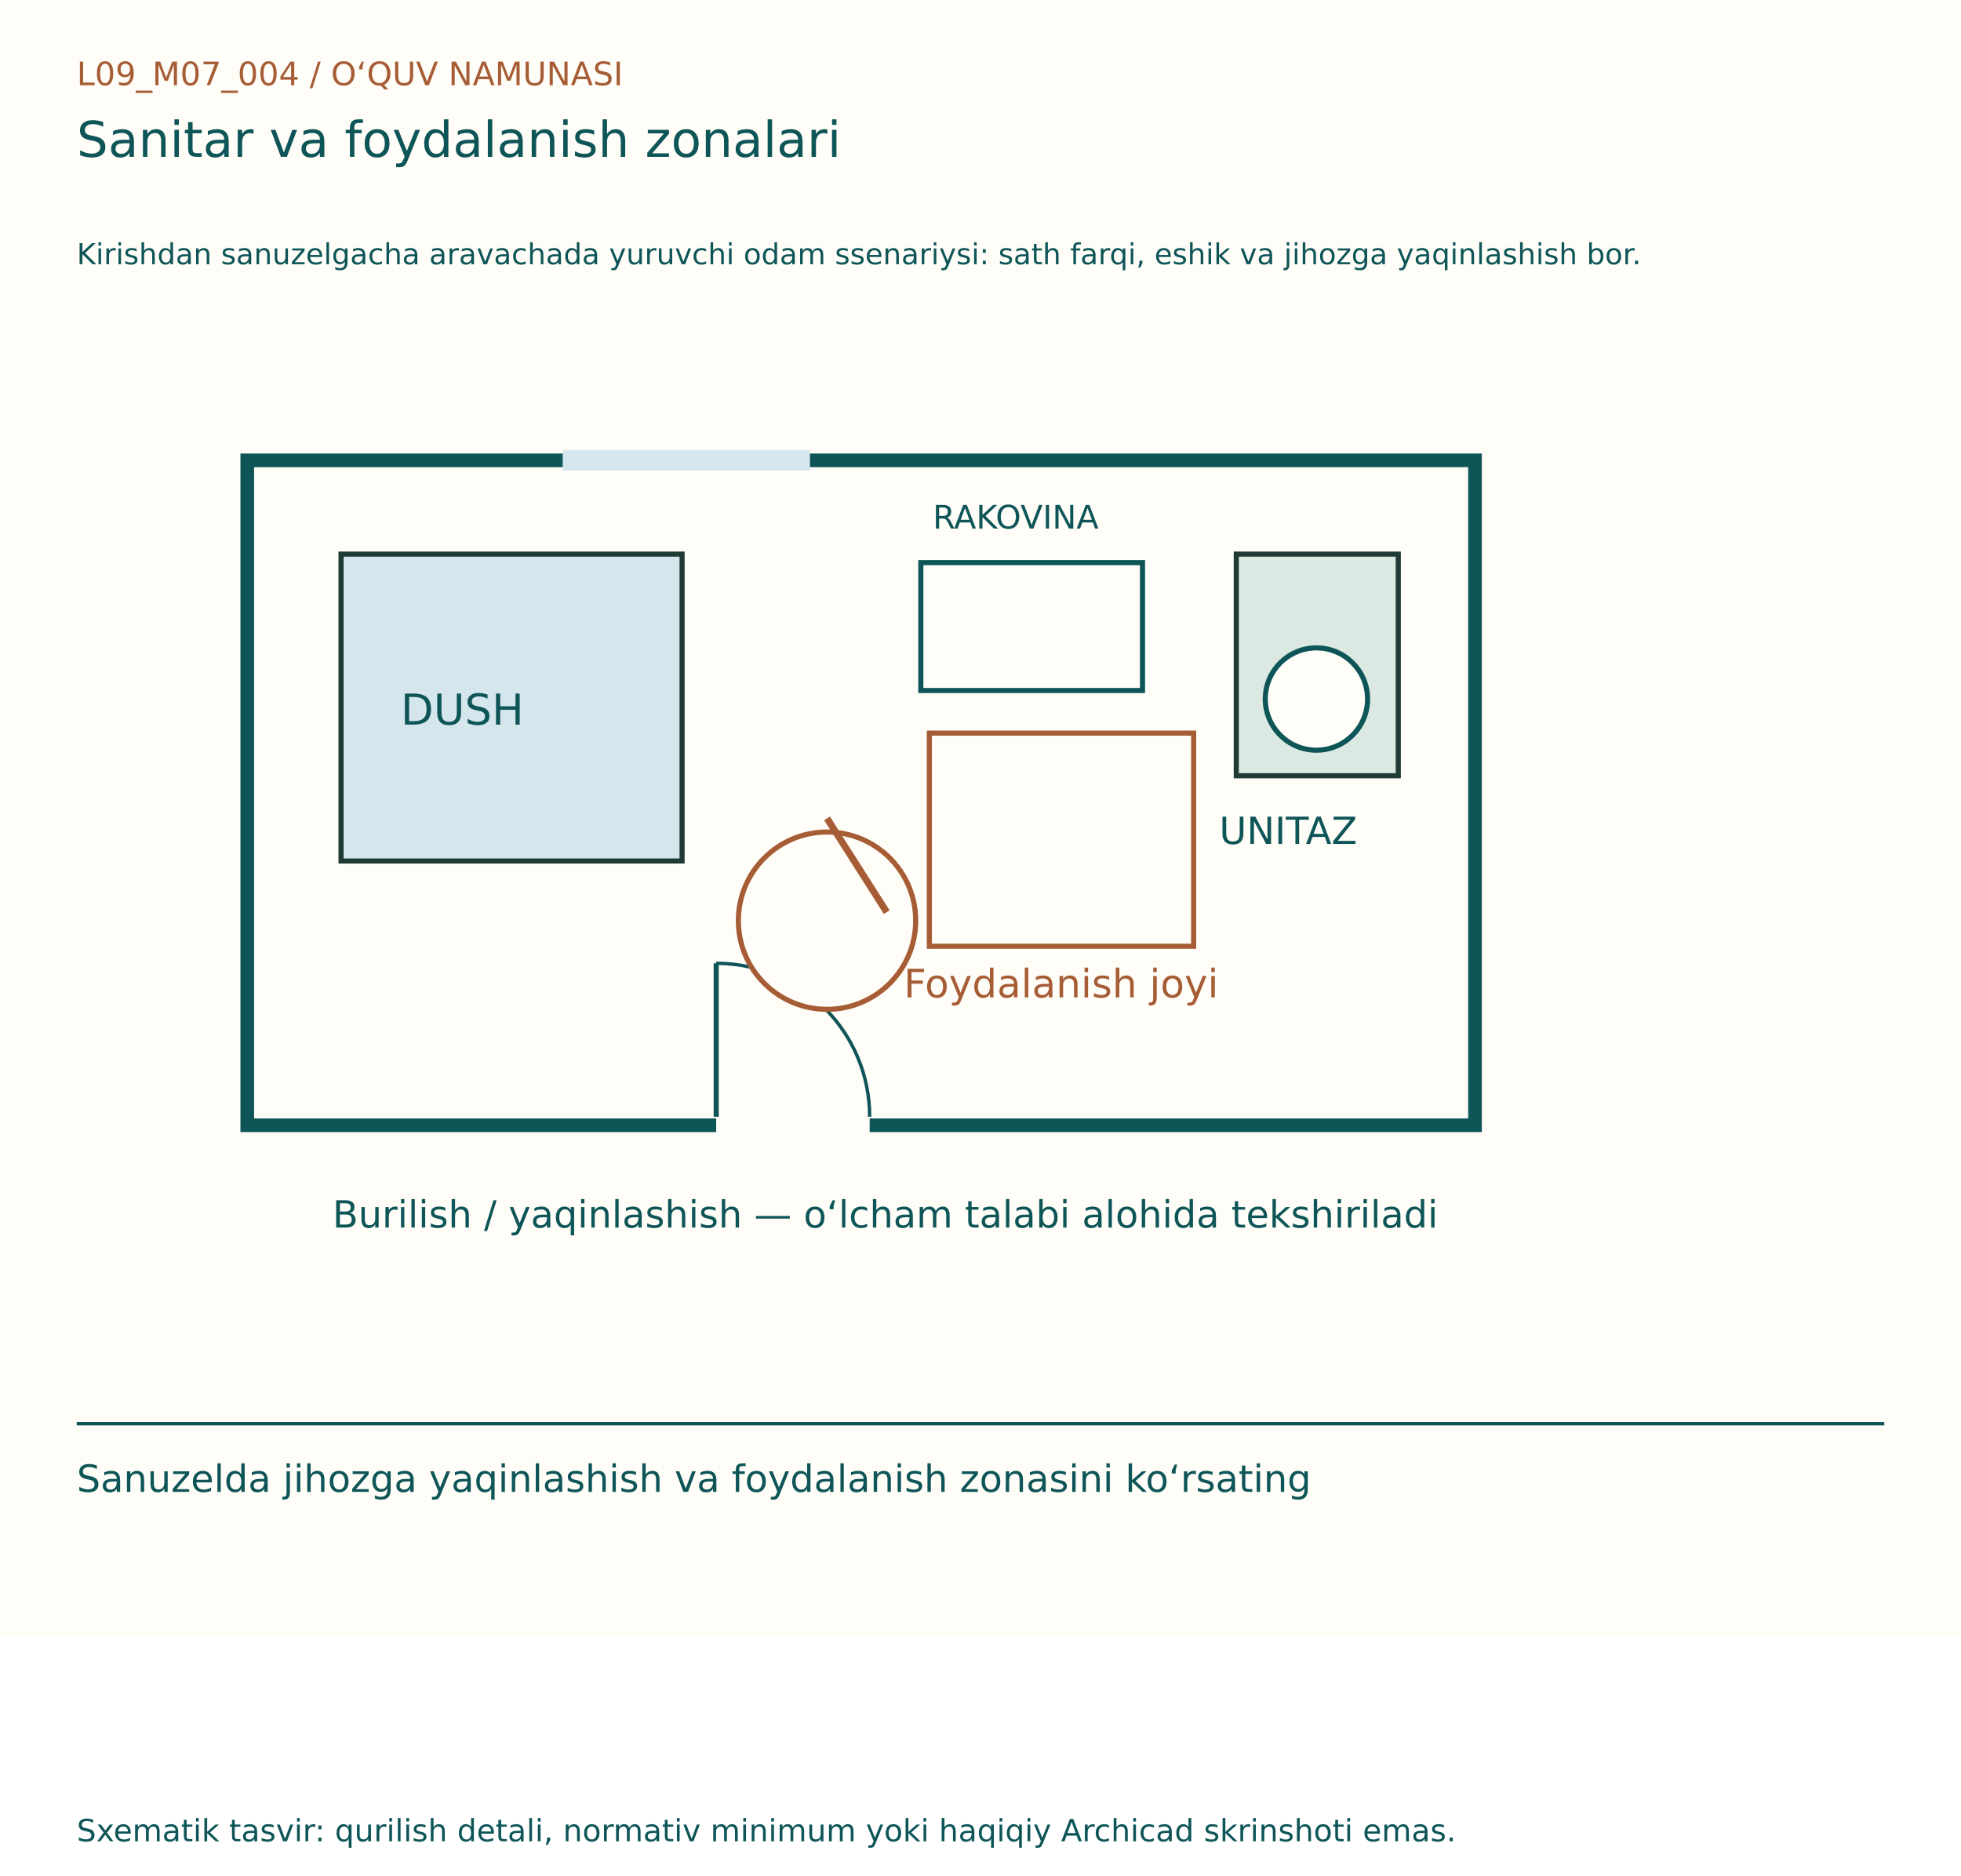
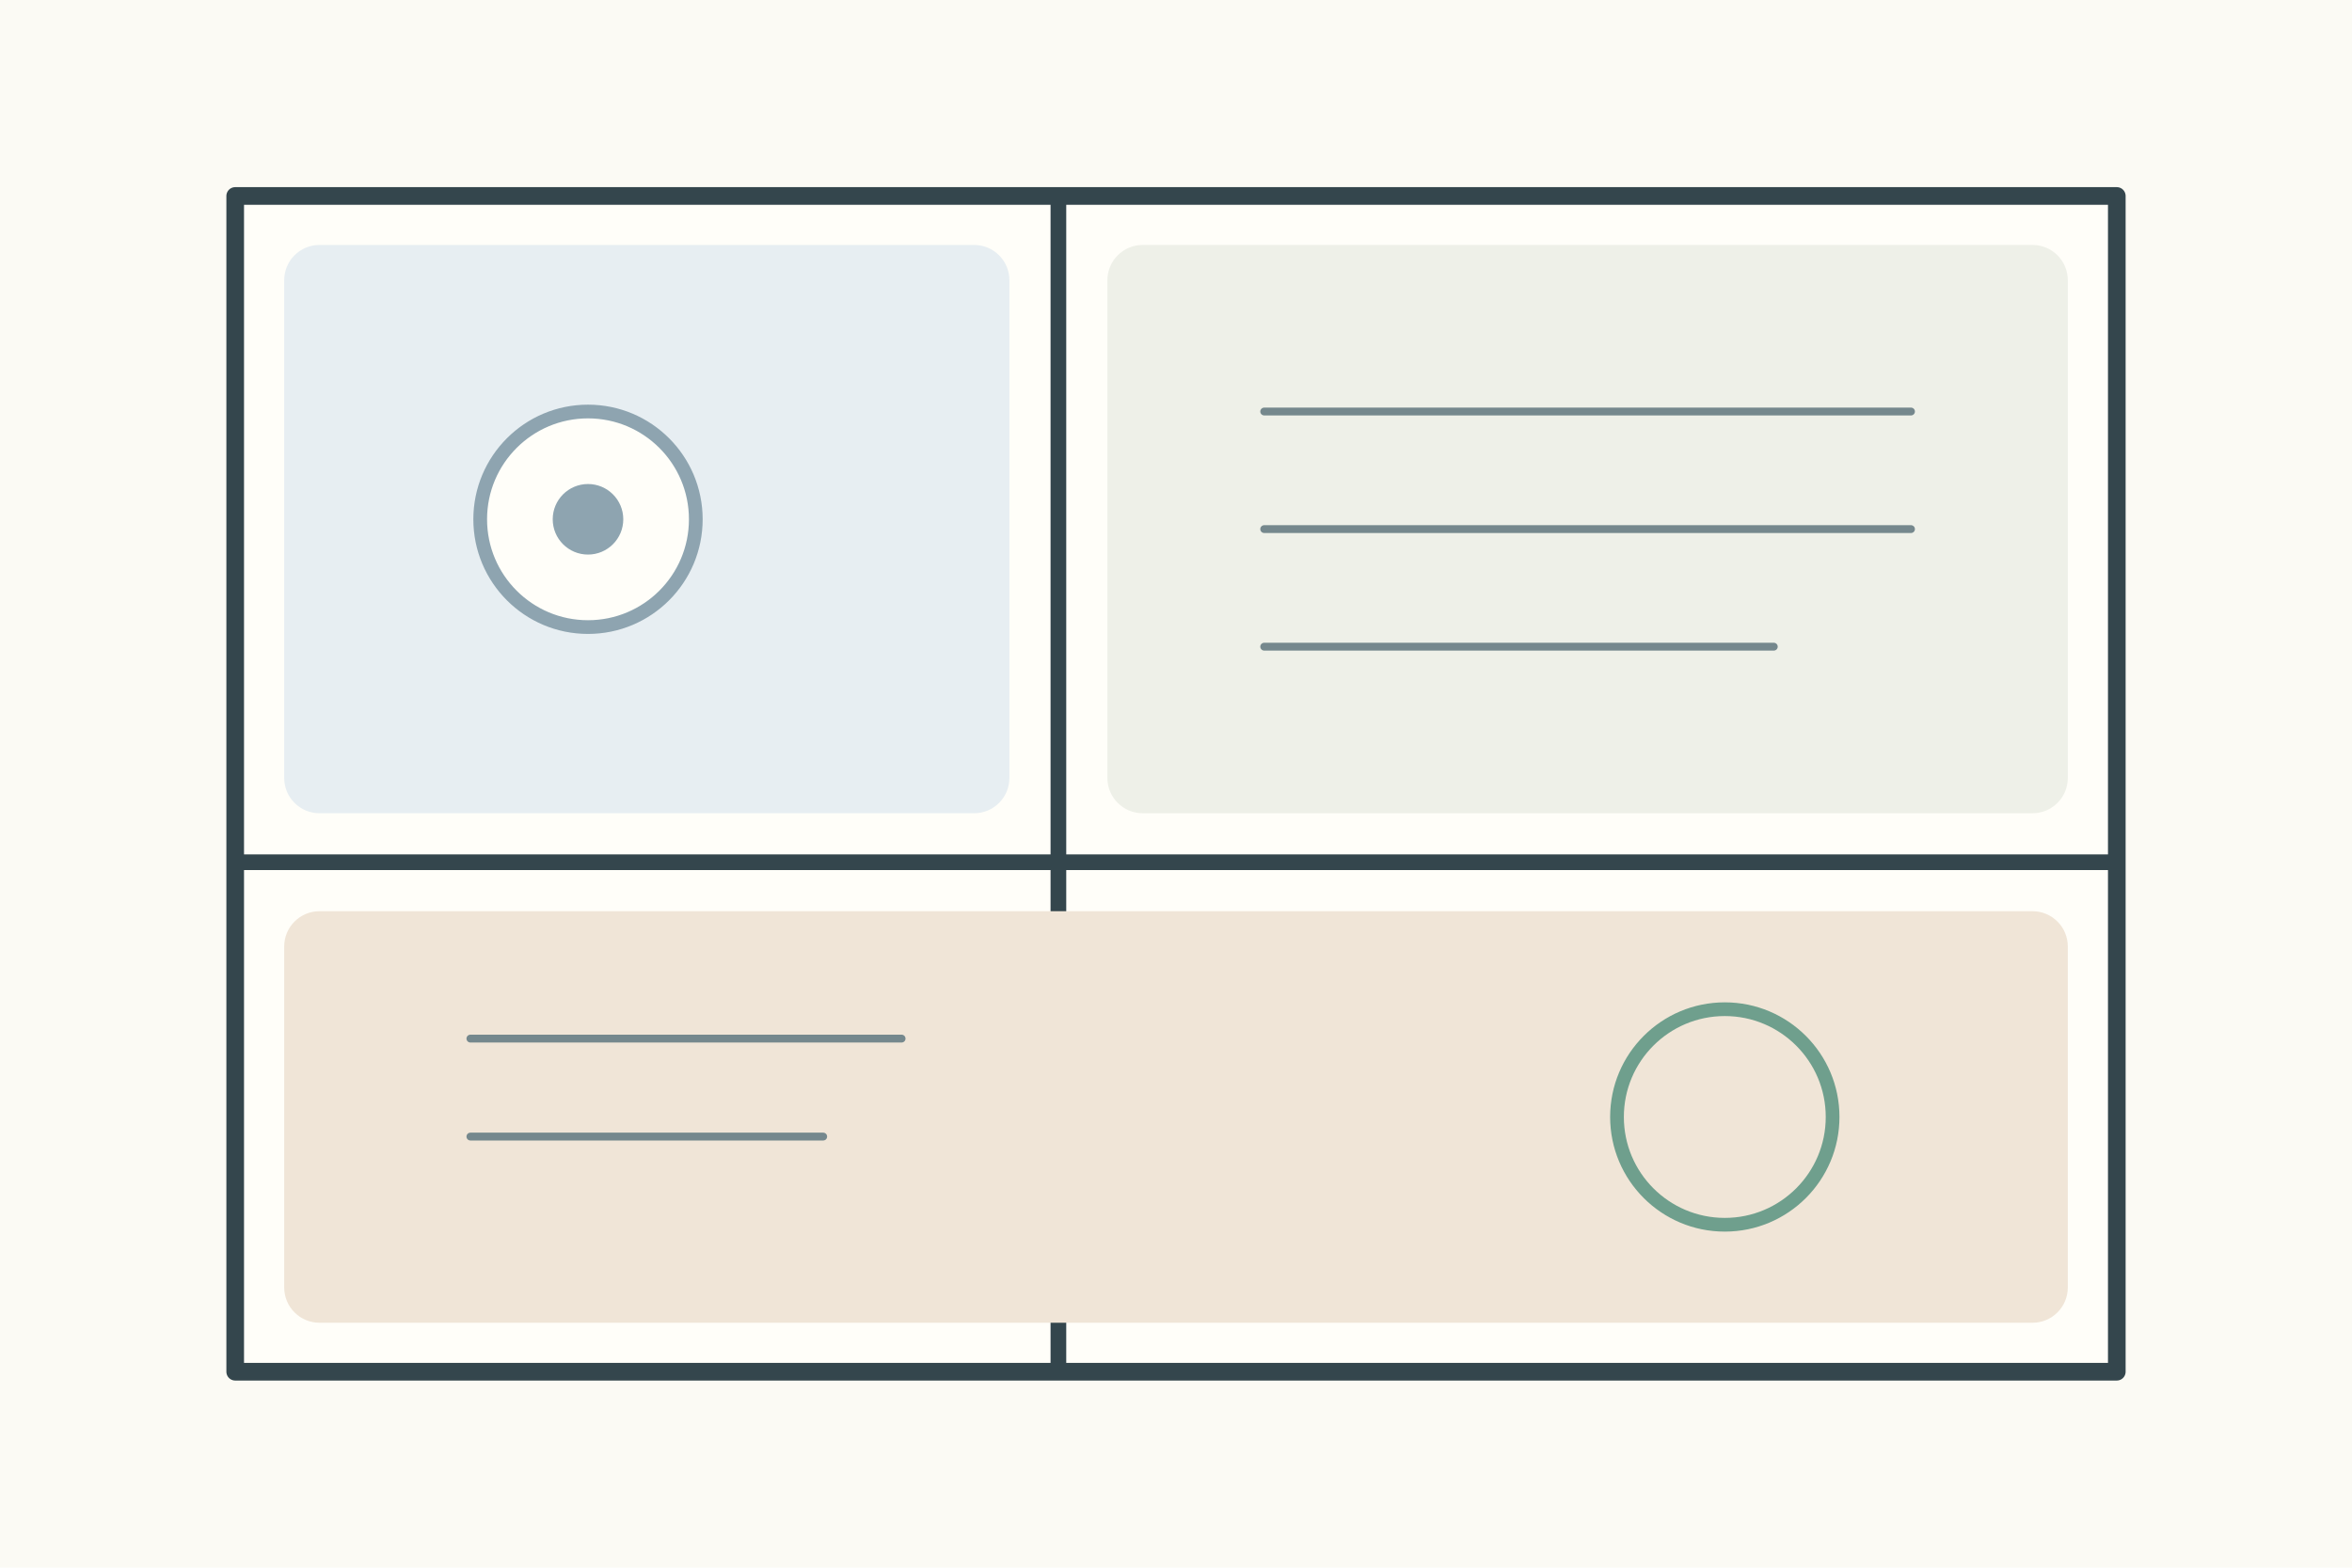
- <svg xmlns="http://www.w3.org/2000/svg" width="1150" height="1100" viewBox="0 0 1150 1100">
-   <rect width="1150" height="960" fill="#FFFDF7" />
-   <g font-family="DejaVu Sans, Segoe UI, sans-serif">
-     <text x="45" y="50" font-size="19" fill="#A65D35">L09_M07_004  /  O‘QUV NAMUNASI</text>
-     <text x="45" y="92" font-size="29" fill="#0E5558">Sanitar va foydalanish zonalari</text>
-     <text x="45" y="155" font-size="17" fill="#0E5558">Kirishdan sanuzelgacha aravachada yuruvchi odam ssenariysi: sath farqi, eshik va jihozga yaqinlashish bor.</text>
-     <g transform="translate(0,80)">
-       <rect x="145" y="190" width="720" height="390" fill="#FFFDF7" stroke="#0E5558" stroke-width="8" />
-       <line x1="420" y1="580" x2="510" y2="580" stroke="#FFFDF7" stroke-width="12" />
-       <line x1="420" y1="575" x2="420" y2="485" stroke="#0E5558" stroke-width="3" />
-       <path d="M510,575 A90,90 0 0,0 420,485" fill="none" stroke="#0E5558" stroke-width="2" />
-       <line x1="330" y1="190" x2="475" y2="190" stroke="#D5E7ED" stroke-width="12" />
-       <rect x="200" y="245" width="200" height="180" fill="#D5E7ED" stroke="#203B36" stroke-width="3" />
-       <text x="235" y="345" font-size="25" fill="#0E5558">DUSH</text>
-       <rect x="540" y="250" width="130" height="75" fill="#FFFDF7" stroke="#0E5558" stroke-width="3" />
-       <text x="547" y="230" font-size="19" fill="#0E5558">RAKOVINA</text>
-       <rect x="725" y="245" width="95" height="130" fill="#DBE9E2" stroke="#203B36" stroke-width="3" />
-       <circle cx="772" cy="330" r="30" fill="#FFFDF7" stroke="#0E5558" stroke-width="3" />
-       <text x="715" y="415" font-size="22" fill="#0E5558">UNITAZ</text>
-       <rect x="545" y="350" width="155" height="125" fill="none" stroke="#A65D35" stroke-width="3" />
-       <text x="530" y="505" font-size="23" fill="#A65D35">Foydalanish joyi</text>
-       <circle cx="485" cy="460" r="52" fill="#FFFDF7" stroke="#A65D35" stroke-width="3" />
-       <line x1="485" y1="400" x2="520" y2="455" stroke="#A65D35" stroke-width="4" />
-       <text x="195" y="640" font-size="22" fill="#0E5558">Burilish / yaqinlashish — o‘lcham talabi alohida tekshiriladi</text>
+ <svg xmlns="http://www.w3.org/2000/svg" width="1200" height="800">
+   <rect width="1200" height="800" fill="#fbfaf4" />
+   <g stroke="#34464d" stroke-width="4" fill="none" stroke-linecap="round" stroke-linejoin="round">
+     <g transform="translate(120 100)">
+       <rect width="960" height="600" fill="#fffef9" stroke-width="9" />
+       <path d="M420 0v600M0 340h960" stroke-width="8" />
+       <rect x="25" y="25" width="370" height="290" rx="18" fill="#e7eef2" stroke="none" />
+       <rect x="445" y="25" width="490" height="290" rx="18" fill="#eef0e8" stroke="none" />
+       <rect x="25" y="365" width="910" height="210" rx="18" fill="#f0e5d7" stroke="none" />
+       <circle cx="180" cy="165" r="55" fill="#fffef9" stroke="#8ea4b0" stroke-width="7" />
+       <circle cx="180" cy="165" r="18" fill="#8ea4b0" stroke="none" />
+       <path d="M525 110h330M525 170h330M525 230h260" stroke="#75888d" stroke-width="4" />
+       <path d="M120 430h220M120 480h180" stroke="#75888d" stroke-width="4" />
+       <circle cx="760" cy="470" r="55" fill="none" stroke="#6f9f8d" stroke-width="7" />
    </g>
-     <line x1="45" y1="835" x2="1105" y2="835" stroke="#0E5558" stroke-width="2" />
-     <text x="45" y="875" font-size="22" fill="#0E5558">Sanuzelda jihozga yaqinlashish va foydalanish zonasini ko‘rsating</text>
-     <text x="45" y="1080" font-size="18" fill="#0E5558">Sxematik tasvir: qurilish detali, normativ minimum yoki haqiqiy Archicad skrinshoti emas.</text>
  </g>
</svg>
